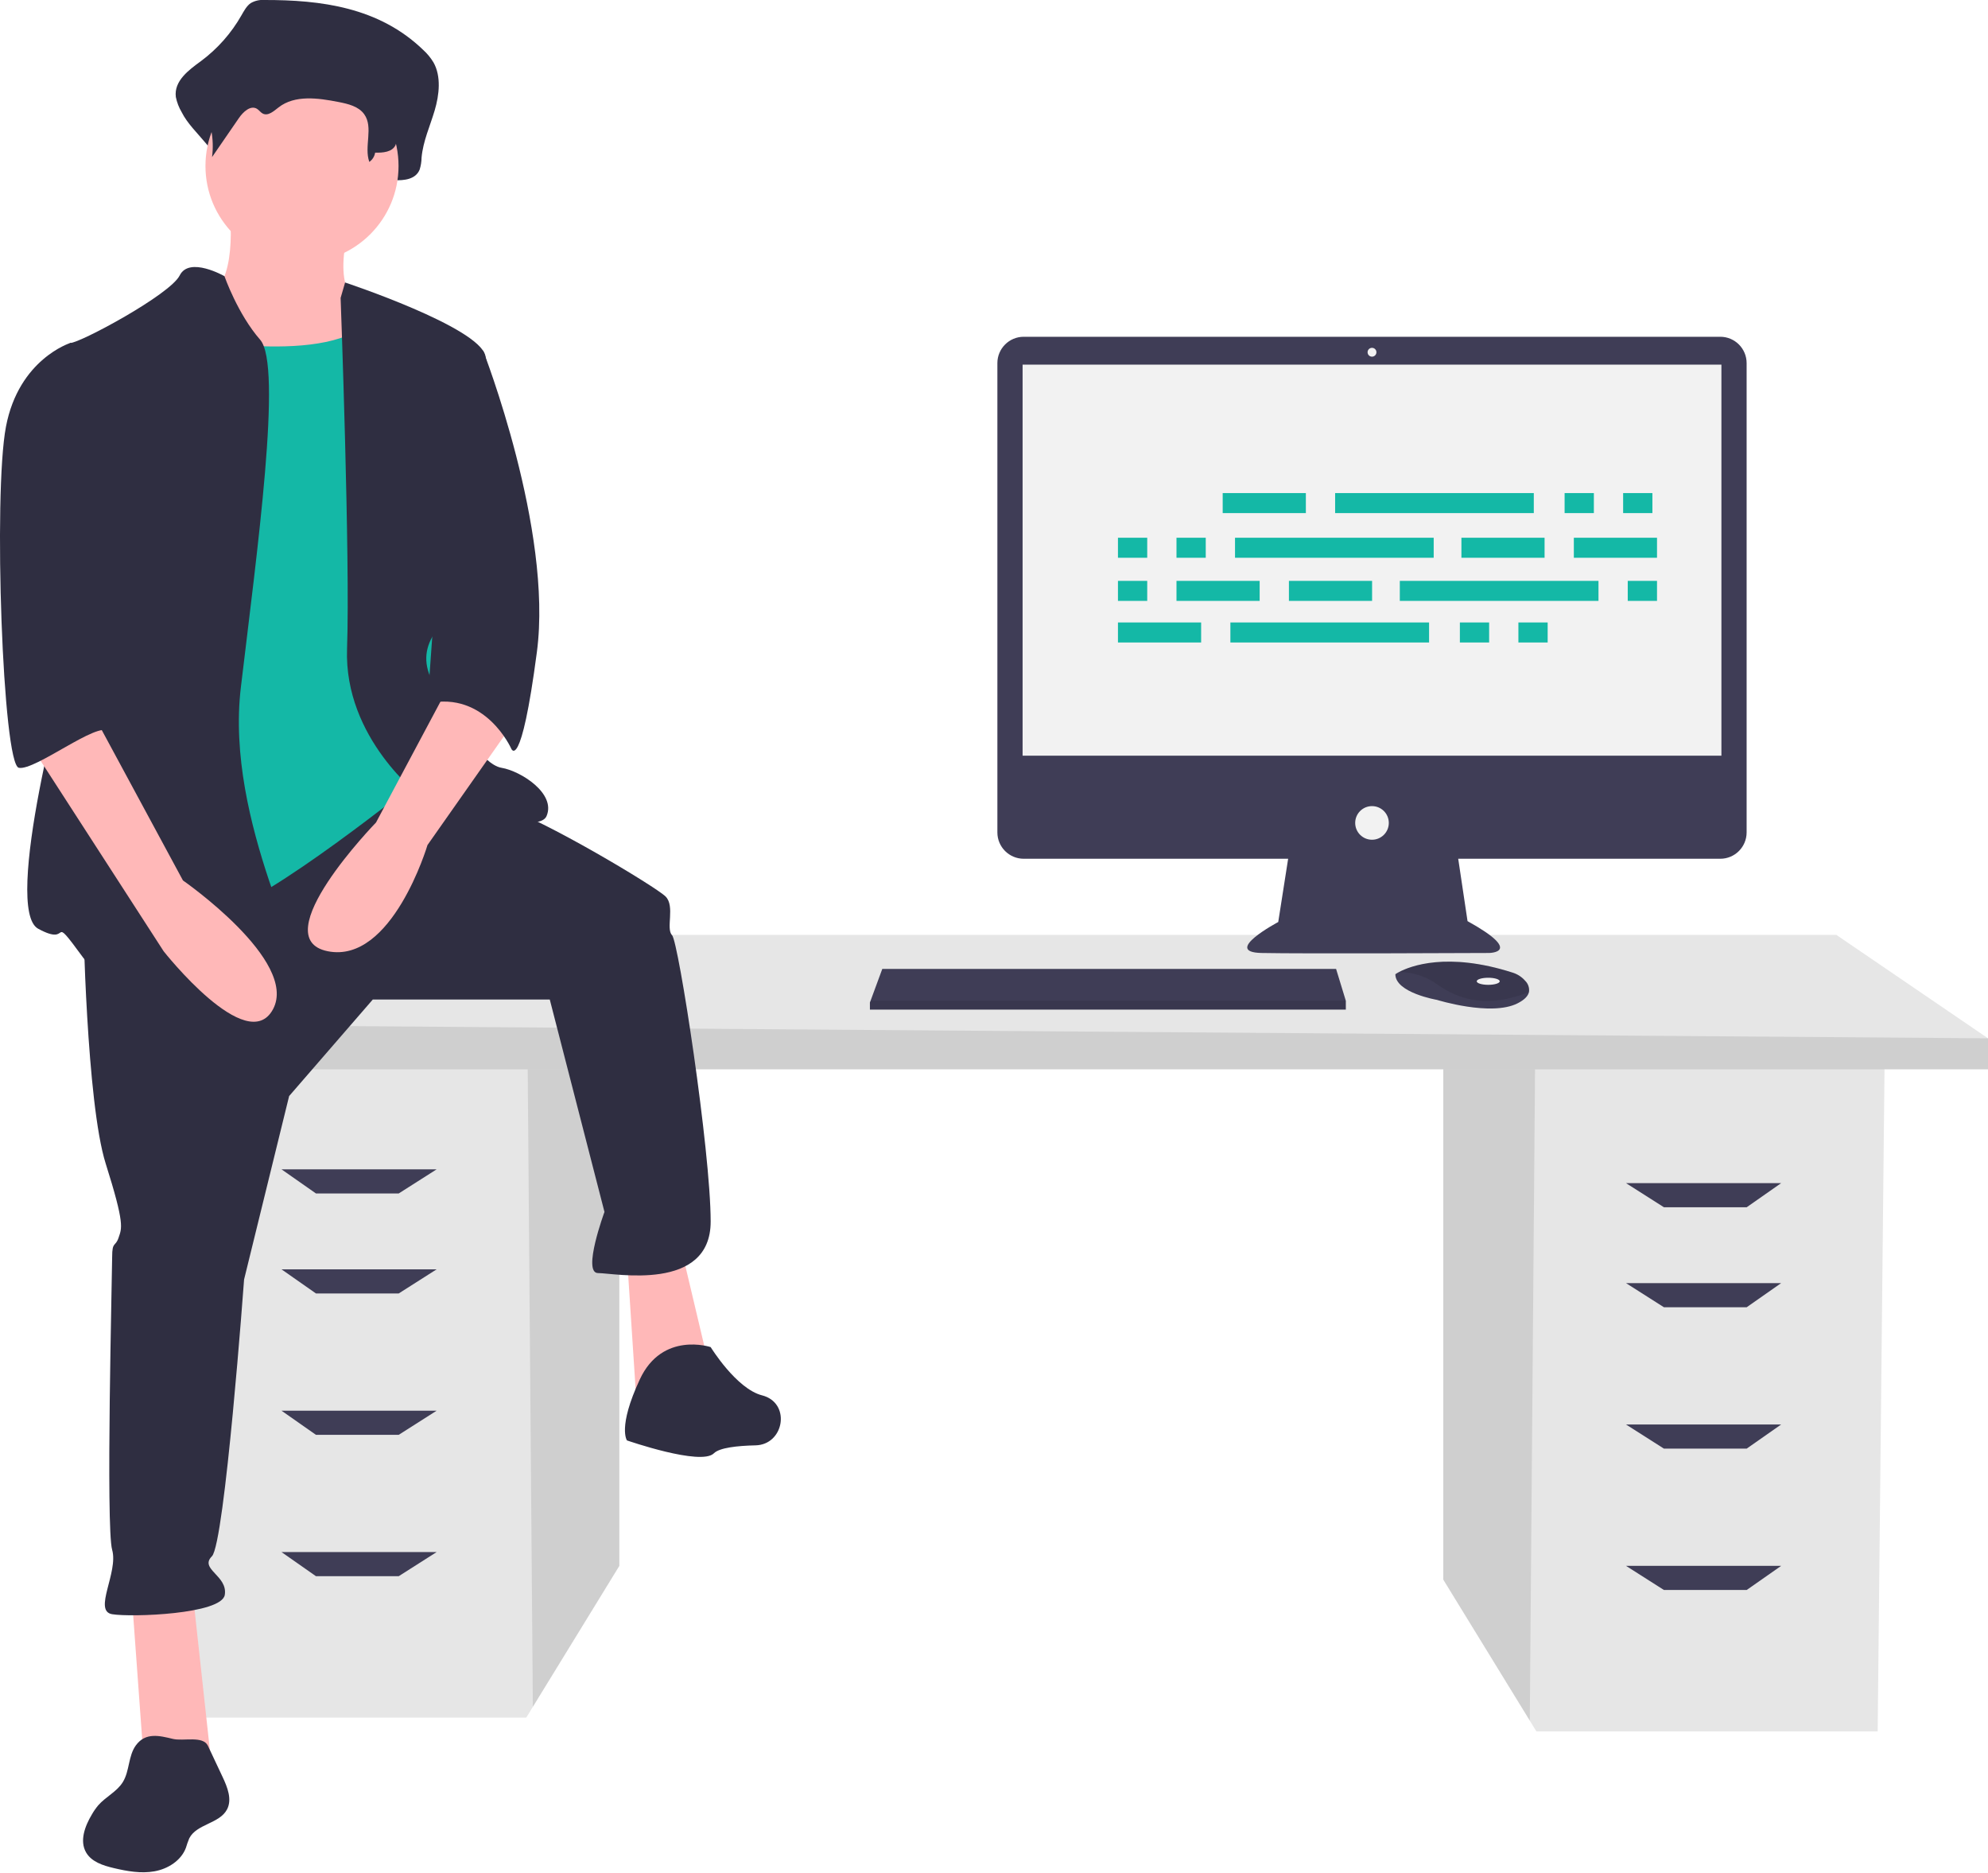
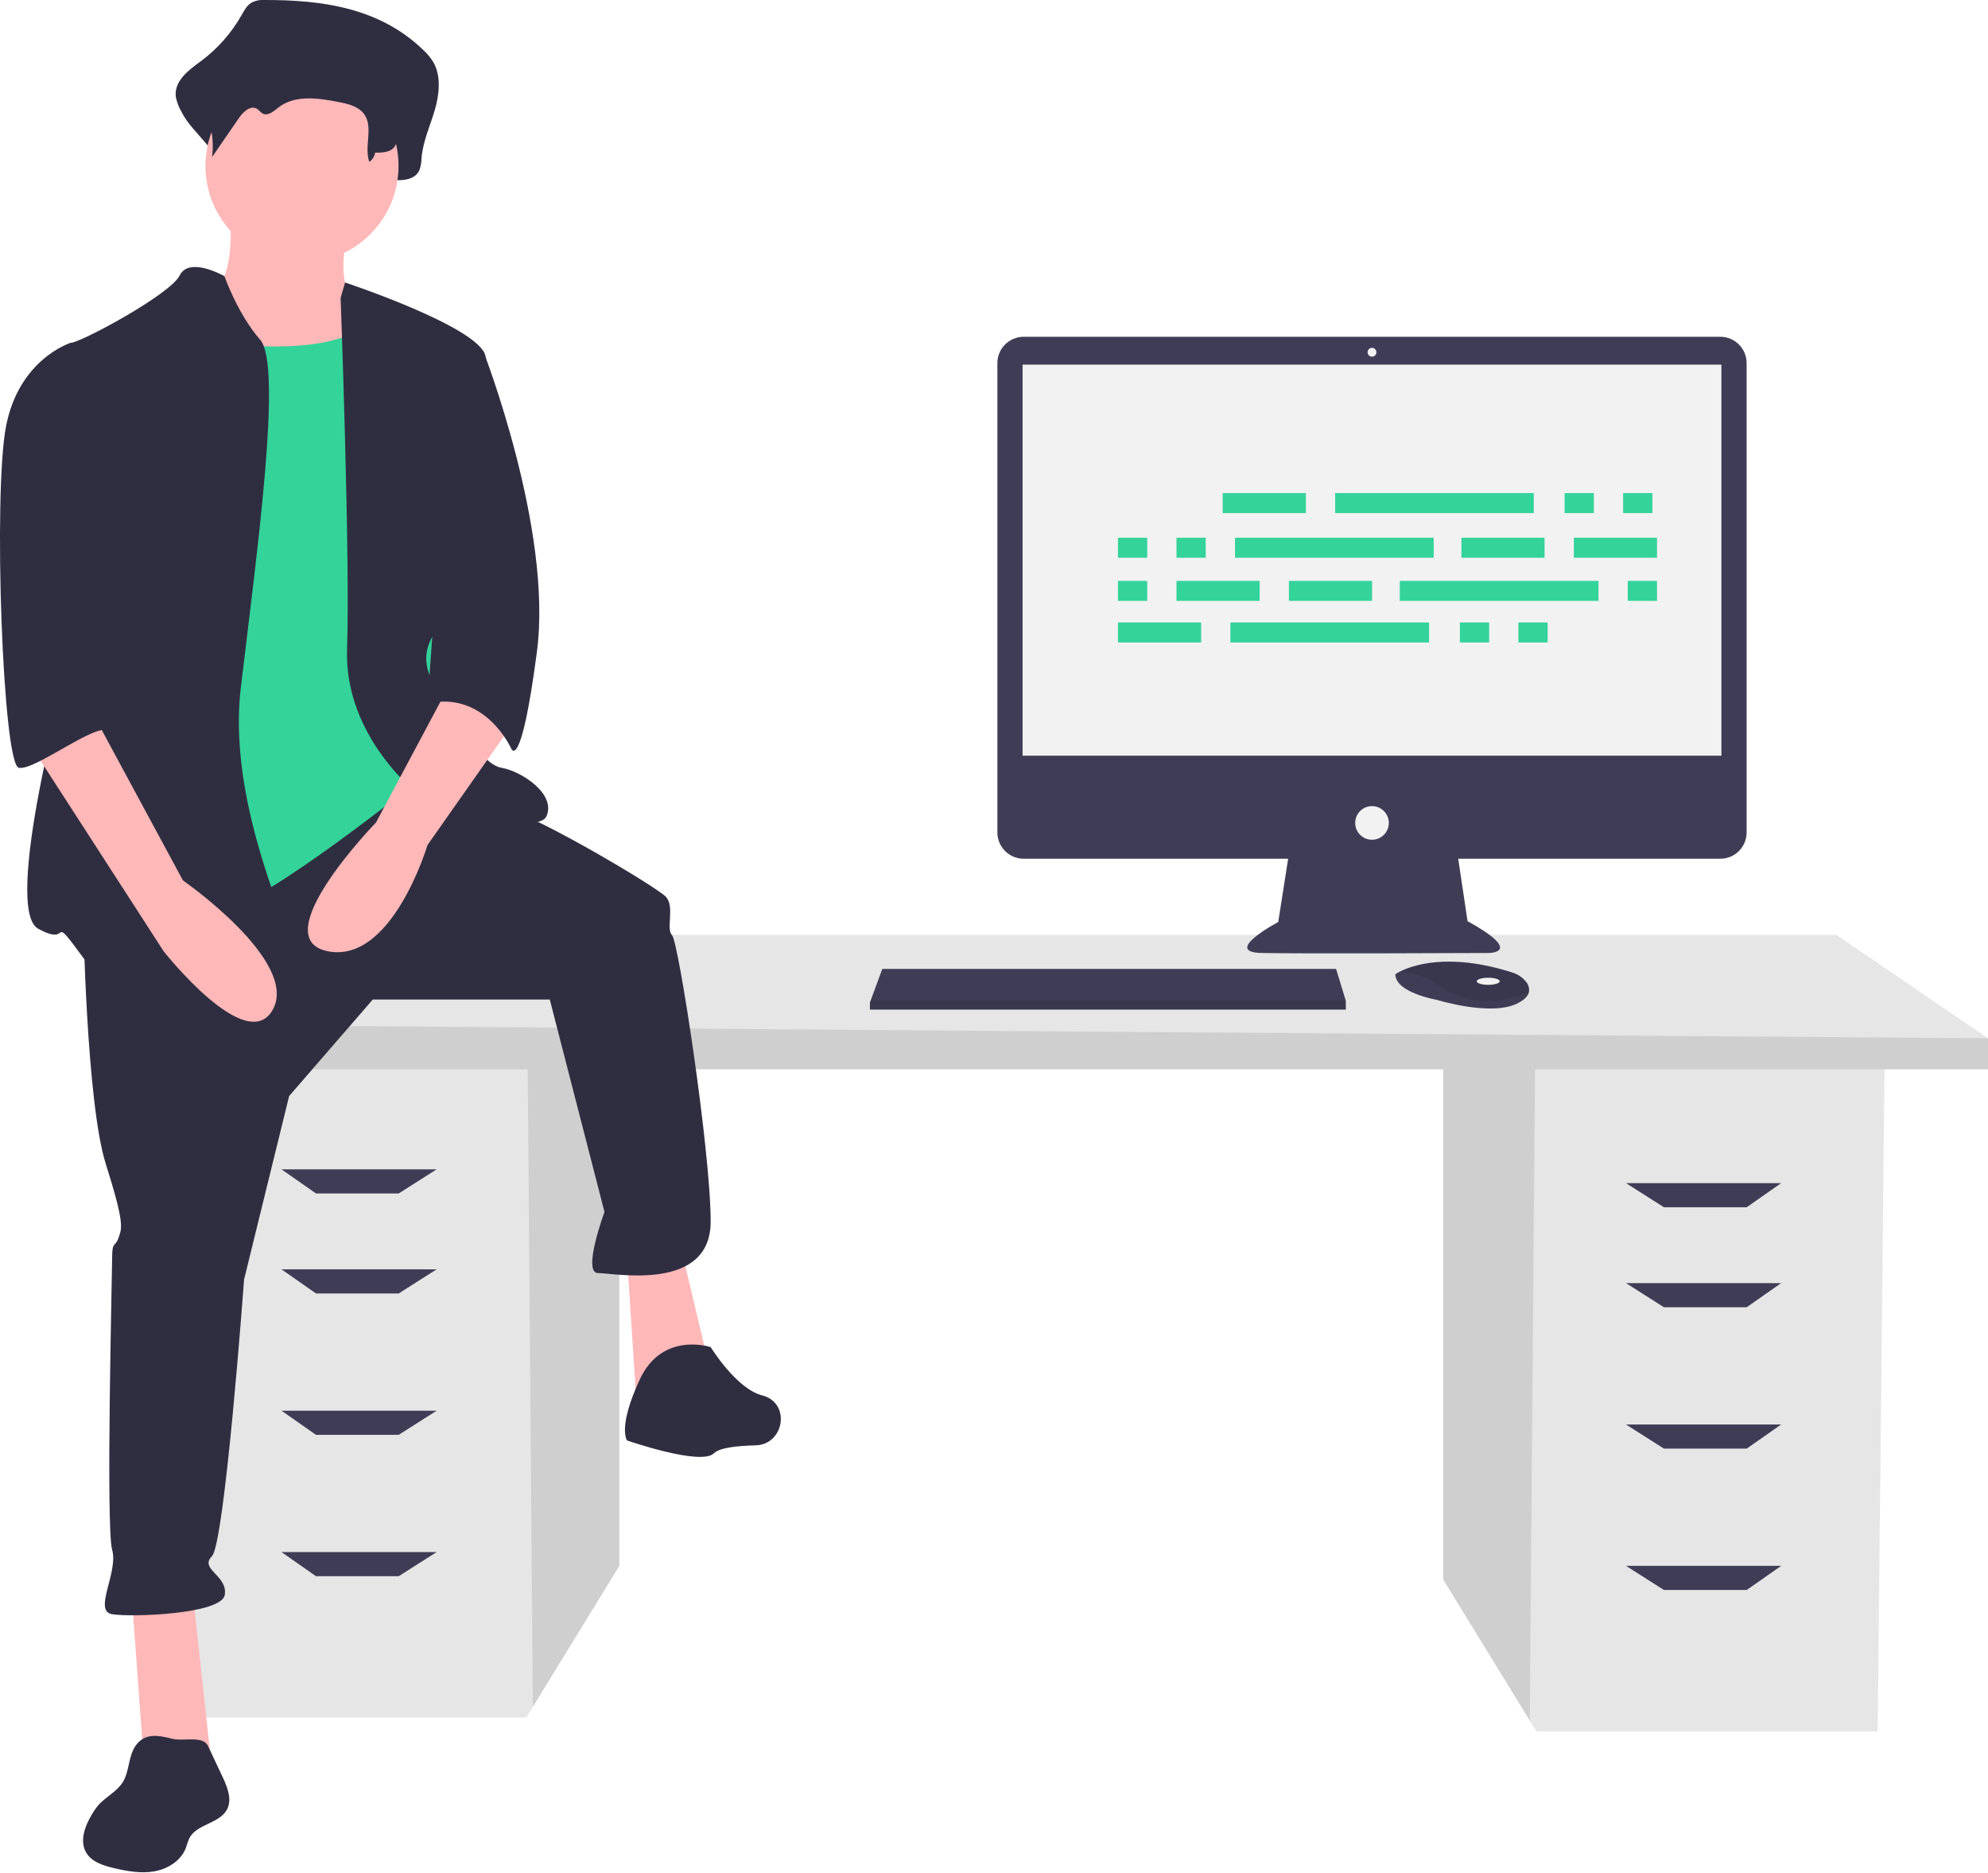
<svg xmlns="http://www.w3.org/2000/svg" id="b52d7e2d-d80f-4111-b6ed-d15502ee1edd" data-name="Layer 1" width="711.188" height="669.683" viewBox="0 0 711.188 669.683">
  <polygon points="516.326 380.018 516.326 565.013 547.27 615.443 549.625 619.279 671.722 619.279 674.189 380.018 516.326 380.018" fill="#e6e6e6" />
  <polygon points="516.326 380.018 516.326 565.013 547.27 615.443 549.169 380.018 516.326 380.018" opacity="0.1" />
  <polygon points="221.566 375.084 221.566 560.08 190.622 610.51 188.267 614.345 66.17 614.345 63.703 375.084 221.566 375.084" fill="#e6e6e6" />
  <polygon points="221.566 375.084 221.566 560.08 190.622 610.51 188.723 375.084 221.566 375.084" opacity="0.1" />
  <polygon points="711.188 371.385 711.188 382.484 47.67 382.484 47.67 366.451 109.335 334.385 656.923 334.385 711.188 371.385" fill="#e6e6e6" />
  <polygon points="711.188 371.385 711.188 382.484 47.67 382.484 47.67 366.451 711.188 371.385" opacity="0.1" />
  <polygon points="142.635 426.883 113.035 426.883 100.702 418.25 156.201 418.25 142.635 426.883" fill="#3f3d56" />
  <polygon points="142.635 462.649 113.035 462.649 100.702 454.016 156.201 454.016 142.635 462.649" fill="#3f3d56" />
  <polygon points="142.635 513.215 113.035 513.215 100.702 504.581 156.201 504.581 142.635 513.215" fill="#3f3d56" />
  <polygon points="142.635 563.78 113.035 563.78 100.702 555.147 156.201 555.147 142.635 563.78" fill="#3f3d56" />
  <polygon points="595.257 431.816 624.857 431.816 637.19 423.183 581.691 423.183 595.257 431.816" fill="#3f3d56" />
  <polygon points="595.257 467.582 624.857 467.582 637.19 458.949 581.691 458.949 595.257 467.582" fill="#3f3d56" />
  <polygon points="595.257 518.148 624.857 518.148 637.19 509.515 581.691 509.515 595.257 518.148" fill="#3f3d56" />
  <polygon points="595.257 568.713 624.857 568.713 637.19 560.08 581.691 560.08 595.257 568.713" fill="#3f3d56" />
  <path d="M859.82,235.615H610.634a9.423,9.423,0,0,0-9.424,9.424V412.897a9.423,9.423,0,0,0,9.424,9.424h94.593l-3.544,22.626s-20.253,10.759-6.013,11.076,81.328,0,81.328,0,12.974,0-7.595-11.392l-3.334-22.31h93.75a9.423,9.423,0,0,0,9.424-9.424V245.039A9.423,9.423,0,0,0,859.82,235.615Z" transform="translate(-244.406 -115.1587)" fill="#3f3d56" />
  <rect x="365.823" y="130.424" width="249.996" height="139.871" fill="#f2f2f2" />
  <circle cx="490.821" cy="125.994" r="1.582" fill="#f2f2f2" />
  <circle cx="490.821" cy="294.346" r="6.013" fill="#f2f2f2" />
  <polygon points="481.452 357.952 481.452 361.117 311.202 361.117 311.202 358.585 311.436 357.952 315.632 346.56 477.971 346.56 481.452 357.952" fill="#3f3d56" />
  <path d="M791.376,470.013c-.31,1.326-1.481,2.725-4.127,4.047-9.493,4.747-28.797-1.266-28.797-1.266s-14.873-2.532-14.873-9.177a11.866,11.866,0,0,1,1.304-.775c3.991-2.112,17.225-7.322,40.691.221a9.786,9.786,0,0,1,4.46,2.923A4.667,4.667,0,0,1,791.376,470.013Z" transform="translate(-244.406 -115.1587)" fill="#3f3d56" />
  <path d="M791.376,470.013c-11.62,4.452-21.977,4.785-32.607-2.598a23.343,23.343,0,0,0-13.886-4.573c3.991-2.112,17.225-7.322,40.691.221a9.786,9.786,0,0,1,4.46,2.923A4.667,4.667,0,0,1,791.376,470.013Z" transform="translate(-244.406 -115.1587)" opacity="0.1" />
  <ellipse cx="532.4" cy="350.99" rx="4.114" ry="1.266" fill="#f2f2f2" />
  <polygon points="481.452 357.952 481.452 361.117 311.202 361.117 311.202 358.585 311.436 357.952 481.452 357.952" opacity="0.1" />
  <path d="M339.068,115.159a8.554,8.554,0,0,0-4.961,1.108c-1.476,1.011-2.406,2.782-3.356,4.429a52.986,52.986,0,0,1-14.434,16.305c-4.289,3.142-9.742,7.06-9.008,12.853a17.372,17.372,0,0,0,2.091,5.426c3.957,7.987,14.754,14.159,13.692,23.273,3.931-6.581-1.327-9.835,2.604-16.416,1.872-3.134,5.124-6.672,7.951-4.704.946.659,1.568,1.841,2.553,2.419,2.351,1.38,4.853-1.258,6.934-3.126,7.177-6.443,17.383-4.755,26.314-2.747,4.216.948,8.847,2.191,11.34,6.221,3.277,5.298-3.113,11.02-4.728,17.01a3.264,3.264,0,0,0,3.503,4.062c2.68-.264,5.854-.481,6.013-1.657,3.372.12,7.503-.262,8.947-3.772a14.762,14.762,0,0,0,.693-4.293c.53-5.897,3.033-11.277,4.691-16.89s2.379-12.191-.419-17.167a19.864,19.864,0,0,0-3.666-4.456C379.94,117.67,359.063,115.136,339.068,115.159Z" transform="translate(-244.406 -115.1587)" fill="#2f2e41" />
  <path d="M326.544,190.064s3.453,28.778-9.209,31.081,11.511,41.441,11.511,41.441l57.557,6.907-13.814-46.045s-9.209-3.453-3.453-26.476S326.544,190.064,326.544,190.064Z" transform="translate(-244.406 -115.1587)" fill="#ffb8b8" />
  <polygon points="47.028 569.318 51.633 632.631 75.806 632.631 68.9 569.318 47.028 569.318" fill="#ffb8b8" />
  <polygon points="224.303 449.6 227.756 502.552 254.233 491.041 243.872 447.298 224.303 449.6" fill="#ffb8b8" />
  <path d="M274.167,442.738s1.151,66.766,8.058,88.637,5.756,23.023,4.605,26.476-2.302,1.151-2.302,6.907-2.302,96.695,0,104.753-6.907,21.872,0,23.023,39.139,0,40.29-6.907-9.209-9.209-4.605-13.814,11.511-98.998,11.511-98.998l16.116-65.615,29.93-34.534H441.082l19.569,75.975s-8.058,21.872-2.302,21.872,40.29,6.907,40.29-18.418S487.127,451.947,484.825,449.645s1.151-10.36-2.302-13.814-43.743-27.627-58.708-32.232S387.857,393.515,387.857,393.515Z" transform="translate(-244.406 -115.1587)" fill="#2f2e41" />
  <path d="M498.639,596.991s-17.267-5.756-25.325,11.511-4.605,21.872-4.605,21.872,26.476,9.209,31.081,4.605c2.003-2.003,8.365-2.699,14.913-2.846,9.973-.224,12.626-14.333,3.207-17.619q-.421-.147-.853-.255C507.848,611.955,498.639,596.991,498.639,596.991Z" transform="translate(-244.406 -115.1587)" fill="#2f2e41" />
  <circle cx="108.038" cy="59.365" r="34.534" fill="#ffb8b8" />
-   <path d="M307.55,235.534s56.406,11.511,70.219-6.907,19.569,51.801,19.569,51.801l6.907,73.673-10.36,40.29s-54.103,43.743-71.37,47.197-43.743,5.756-43.743,5.756,8.058-127.776,8.058-130.078S307.55,235.534,307.55,235.534Z" transform="translate(-244.406 -115.1587)" fill="#14b8a6" />
+   <path d="M307.55,235.534s56.406,11.511,70.219-6.907,19.569,51.801,19.569,51.801l6.907,73.673-10.36,40.29s-54.103,43.743-71.37,47.197-43.743,5.756-43.743,5.756,8.058-127.776,8.058-130.078S307.55,235.534,307.55,235.534Z" transform="translate(-244.406 -115.1587)" fill="#34d399" />
  <path d="M324.704,213.945s-12.55-7.189-16.003-.282S273.016,237.836,269.562,237.836s6.907,95.544,2.302,107.056S245.389,440.436,258.051,447.343s3.453-6.907,16.116,10.36,74.824,17.267,78.277,10.36-27.627-58.708-21.872-107.056,14.965-115.114,6.907-124.323S324.704,213.945,324.704,213.945Z" transform="translate(-244.406 -115.1587)" fill="#2f2e41" />
  <path d="M366.258,221.72l1.603-5.518s47.895,15.878,50.198,26.238,1.151,82.882-6.907,88.637-19.569,14.965-11.511,28.778,17.267,28.778,24.174,29.93,19.569,9.209,16.116,17.267-44.894-6.907-44.894-6.907-27.627-20.72-26.476-52.952S366.258,221.72,366.258,221.72Z" transform="translate(-244.406 -115.1587)" fill="#2f2e41" />
  <path d="M406.548,357.554l-27.627,51.801s-40.29,41.441-17.267,46.045,35.685-37.987,35.685-37.987l29.93-42.592Z" transform="translate(-244.406 -115.1587)" fill="#ffb8b8" />
  <path d="M340.75,124.195a7.838,7.838,0,0,0-4.039.783,9.413,9.413,0,0,0-2.732,3.131,39.773,39.773,0,0,1-11.75,11.524c-3.491,2.221-7.93,4.99-7.333,9.084a11.359,11.359,0,0,0,1.702,3.835,30.163,30.163,0,0,1,3.665,18.801l9.6-13.954c1.524-2.215,4.171-4.715,6.472-3.324.77.466,1.276,1.301,2.078,1.71,1.914.975,3.95-.889,5.644-2.21,5.842-4.554,14.15-3.361,21.421-1.942,3.432.67,7.202,1.549,9.231,4.397,3.372,4.733-.149,11.572,1.819,17.04a5.023,5.023,0,0,0,2.079-3.317c2.745.085,6.107-.185,7.283-2.666a9.188,9.188,0,0,0,.564-3.034c.432-4.168,2.469-7.971,3.819-11.938s1.937-8.616-.341-12.133a14.681,14.681,0,0,0-2.984-3.149C374.022,125.97,357.027,124.178,340.75,124.195Z" transform="translate(-244.406 -115.1587)" fill="#2f2e41" />
  <path d="M406.548,237.836l10.725,2.847s24.96,63.919,19.204,107.662-9.209,34.534-9.209,34.534-9.209-20.72-29.93-16.116Z" transform="translate(-244.406 -115.1587)" fill="#2f2e41" />
  <path d="M293.029,739.422c-2.776,3.772-2.219,9.165-4.678,13.151-2.131,3.455-6.148,5.267-8.814,8.329a22.326,22.326,0,0,0-2.266,3.26c-2.473,4.143-4.483,9.452-2.048,13.616,1.959,3.35,6.078,4.66,9.855,5.552,4.774,1.128,9.734,2.031,14.564,1.169s9.549-3.819,11.271-8.412a32.5,32.5,0,0,1,1.205-3.401c2.617-5.153,10.827-5.209,13.506-10.33,1.875-3.584.151-7.916-1.571-11.576l-5.261-11.177c-1.746-3.709-8.824-1.576-12.513-2.465C301.465,735.978,296.491,734.701,293.029,739.422Z" transform="translate(-244.406 -115.1587)" fill="#2f2e41" />
  <path d="M254.598,380.577l48.348,74.824s29.93,37.987,39.139,20.72-32.232-46.045-32.232-46.045L278.772,372.519Z" transform="translate(-244.406 -115.1587)" fill="#ffb8b8" />
  <path d="M278.772,240.138,269.562,237.836s-18.418,5.756-23.023,29.93-1.151,120.869,4.605,122.02,28.427-16.837,32.056-13.023-7.882-15.756-4.429-26.116S278.772,240.138,278.772,240.138Z" transform="translate(-244.406 -115.1587)" fill="#2f2e41" />
  <g id="f3c2397c-d780-4cc6-97d8-1503d8277a2c" data-name="Group 13">
-     <rect id="ad41612f-86f7-46b2-a964-3a5da7bcf3cf" data-name="Rectangle 55" x="437.407" y="176.363" width="29.752" height="7.163" fill="#14b8a6" />
-     <rect id="b9a0b375-cc2a-4c59-8850-661af54e4f62" data-name="Rectangle 56" x="559.722" y="176.363" width="10.468" height="7.163" fill="#14b8a6" />
-     <rect id="e174c2ab-9bc5-41ec-b37c-b06fbf8a9878" data-name="Rectangle 57" x="580.659" y="176.363" width="10.468" height="7.163" fill="#14b8a6" />
-     <rect id="ba2479ac-4c7d-43b4-a028-73b1e20e4002" data-name="Rectangle 58" x="477.628" y="176.363" width="71.075" height="7.163" fill="#14b8a6" />
-     <rect id="ac60ef86-00f2-480b-8171-28b6fdfc1958" data-name="Rectangle 59" x="399.941" y="222.644" width="29.752" height="7.163" fill="#14b8a6" />
-     <rect id="b3d8298d-cd65-487a-8b19-4cee946356e7" data-name="Rectangle 60" x="522.256" y="222.644" width="10.468" height="7.163" fill="#14b8a6" />
-     <rect id="ed27f15f-f0c4-4569-8330-a6688f8e356c" data-name="Rectangle 61" x="543.193" y="222.644" width="10.468" height="7.163" fill="#14b8a6" />
-     <rect id="f685c005-adaf-4d60-acda-005b037d82a6" data-name="Rectangle 62" x="440.162" y="222.644" width="71.075" height="7.163" fill="#14b8a6" />
-     <rect id="eca7c7fc-83f8-48ca-a588-6606db47af3f" data-name="Rectangle 63" x="522.807" y="192.341" width="29.752" height="7.163" fill="#14b8a6" />
-     <rect id="a71b5b2f-f8b9-481d-a301-5e3357e5fe42" data-name="Rectangle 64" x="563.028" y="192.341" width="29.752" height="7.163" fill="#14b8a6" />
-     <rect id="abb3a25a-f854-41fc-8391-e6ad9fbe2417" data-name="Rectangle 66" x="399.941" y="192.341" width="10.468" height="7.163" fill="#14b8a6" />
-     <rect id="add2b425-b775-4eb5-9c25-8c4c14f957c9" data-name="Rectangle 67" x="420.878" y="192.341" width="10.468" height="7.163" fill="#14b8a6" />
-     <rect id="b7159612-3b84-4b0b-a885-612eaab04c06" data-name="Rectangle 68" x="441.815" y="192.341" width="71.075" height="7.163" fill="#14b8a6" />
-     <rect id="edfc7301-4de5-47dc-80e2-1ae2da982d6d" data-name="Rectangle 69" x="461.099" y="207.768" width="29.752" height="7.163" fill="#14b8a6" />
-     <rect id="e1009f91-6275-4375-80fa-0d778e331fdc" data-name="Rectangle 70" x="420.878" y="207.768" width="29.752" height="7.163" fill="#14b8a6" />
-     <rect id="a060fb9f-1f1a-4862-9a69-16dd49199e18" data-name="Rectangle 71" x="399.941" y="207.768" width="10.468" height="7.163" fill="#14b8a6" />
-     <rect id="b6754d5f-104f-449c-b9a9-cf9ac82bf5fe" data-name="Rectangle 73" x="582.312" y="207.768" width="10.468" height="7.163" fill="#14b8a6" />
-     <rect id="e6ed1ccd-2cfd-450f-a339-07df3a1ee6bb" data-name="Rectangle 74" x="500.768" y="207.768" width="71.075" height="7.163" fill="#14b8a6" />
+     <rect id="ad41612f-86f7-46b2-a964-3a5da7bcf3cf" data-name="Rectangle 55" x="437.407" y="176.363" width="29.752" height="7.163" fill="#34d399" />
+     <rect id="b9a0b375-cc2a-4c59-8850-661af54e4f62" data-name="Rectangle 56" x="559.722" y="176.363" width="10.468" height="7.163" fill="#34d399" />
+     <rect id="e174c2ab-9bc5-41ec-b37c-b06fbf8a9878" data-name="Rectangle 57" x="580.659" y="176.363" width="10.468" height="7.163" fill="#34d399" />
+     <rect id="ba2479ac-4c7d-43b4-a028-73b1e20e4002" data-name="Rectangle 58" x="477.628" y="176.363" width="71.075" height="7.163" fill="#34d399" />
+     <rect id="ac60ef86-00f2-480b-8171-28b6fdfc1958" data-name="Rectangle 59" x="399.941" y="222.644" width="29.752" height="7.163" fill="#34d399" />
+     <rect id="b3d8298d-cd65-487a-8b19-4cee946356e7" data-name="Rectangle 60" x="522.256" y="222.644" width="10.468" height="7.163" fill="#34d399" />
+     <rect id="ed27f15f-f0c4-4569-8330-a6688f8e356c" data-name="Rectangle 61" x="543.193" y="222.644" width="10.468" height="7.163" fill="#34d399" />
+     <rect id="f685c005-adaf-4d60-acda-005b037d82a6" data-name="Rectangle 62" x="440.162" y="222.644" width="71.075" height="7.163" fill="#34d399" />
+     <rect id="eca7c7fc-83f8-48ca-a588-6606db47af3f" data-name="Rectangle 63" x="522.807" y="192.341" width="29.752" height="7.163" fill="#34d399" />
+     <rect id="a71b5b2f-f8b9-481d-a301-5e3357e5fe42" data-name="Rectangle 64" x="563.028" y="192.341" width="29.752" height="7.163" fill="#34d399" />
+     <rect id="abb3a25a-f854-41fc-8391-e6ad9fbe2417" data-name="Rectangle 66" x="399.941" y="192.341" width="10.468" height="7.163" fill="#34d399" />
+     <rect id="add2b425-b775-4eb5-9c25-8c4c14f957c9" data-name="Rectangle 67" x="420.878" y="192.341" width="10.468" height="7.163" fill="#34d399" />
+     <rect id="b7159612-3b84-4b0b-a885-612eaab04c06" data-name="Rectangle 68" x="441.815" y="192.341" width="71.075" height="7.163" fill="#34d399" />
+     <rect id="edfc7301-4de5-47dc-80e2-1ae2da982d6d" data-name="Rectangle 69" x="461.099" y="207.768" width="29.752" height="7.163" fill="#34d399" />
+     <rect id="e1009f91-6275-4375-80fa-0d778e331fdc" data-name="Rectangle 70" x="420.878" y="207.768" width="29.752" height="7.163" fill="#34d399" />
+     <rect id="a060fb9f-1f1a-4862-9a69-16dd49199e18" data-name="Rectangle 71" x="399.941" y="207.768" width="10.468" height="7.163" fill="#34d399" />
+     <rect id="b6754d5f-104f-449c-b9a9-cf9ac82bf5fe" data-name="Rectangle 73" x="582.312" y="207.768" width="10.468" height="7.163" fill="#34d399" />
+     <rect id="e6ed1ccd-2cfd-450f-a339-07df3a1ee6bb" data-name="Rectangle 74" x="500.768" y="207.768" width="71.075" height="7.163" fill="#34d399" />
  </g>
</svg>
